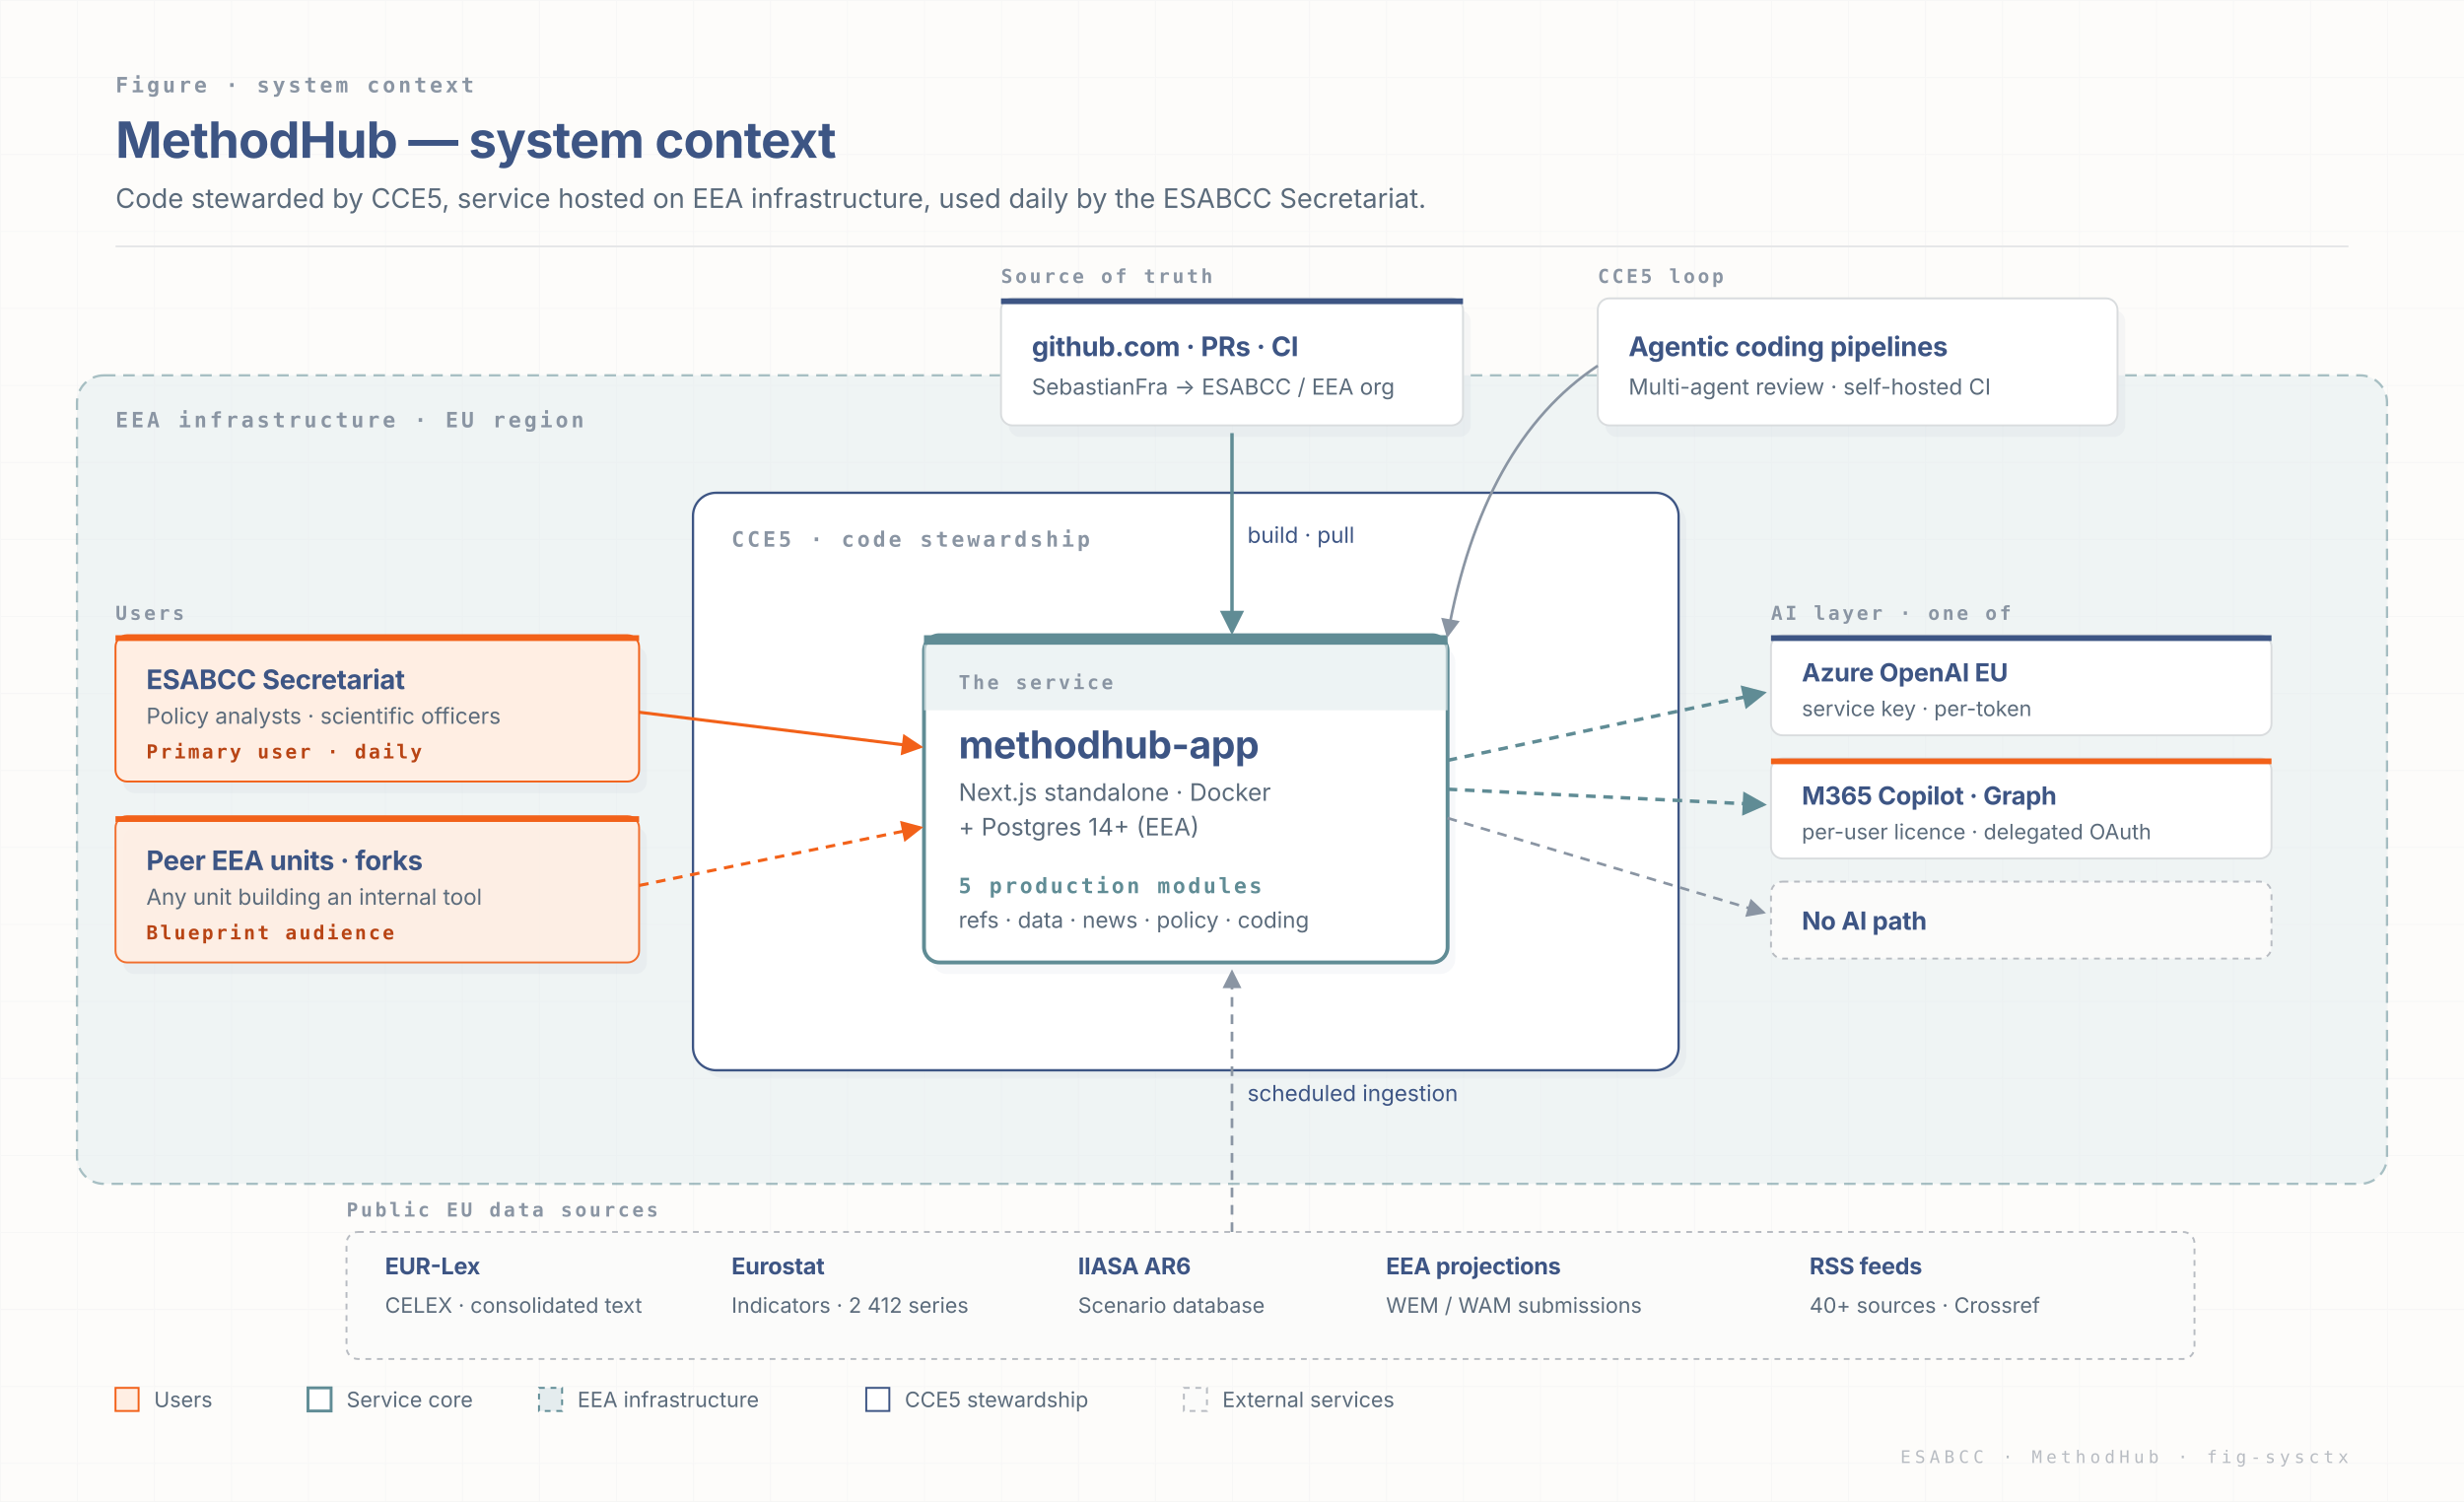
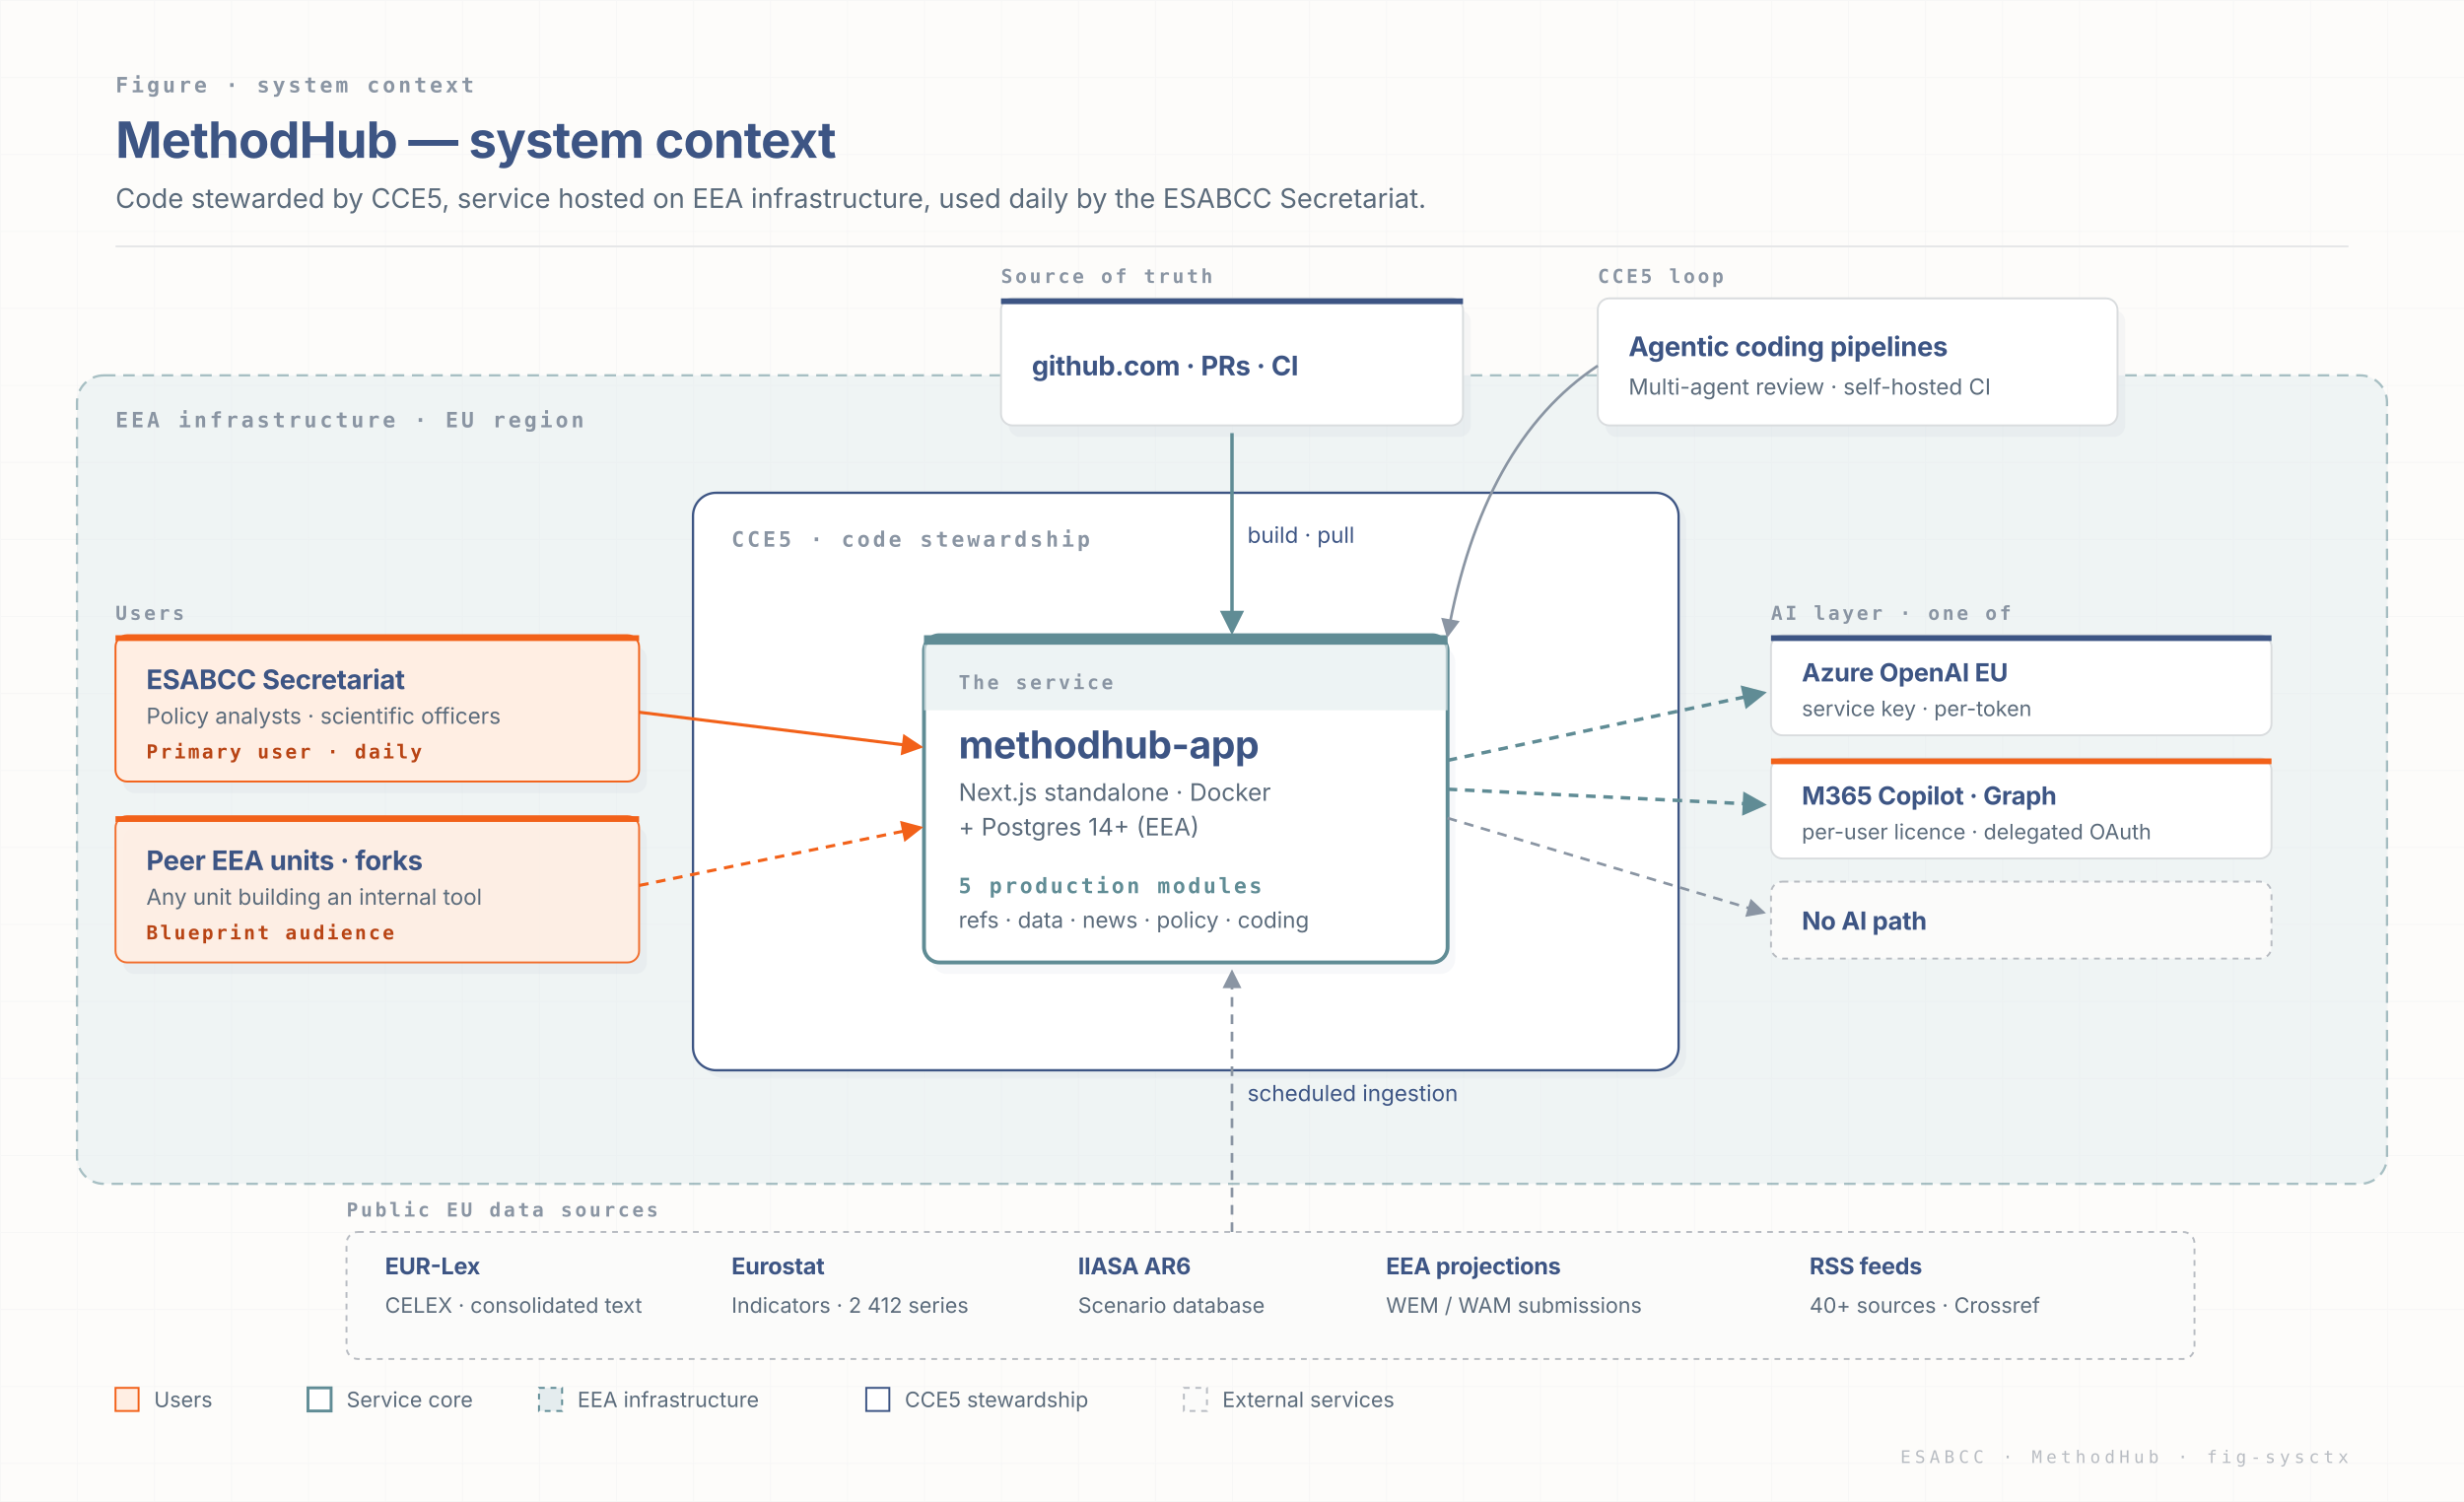
<svg xmlns="http://www.w3.org/2000/svg" viewBox="0 0 1280 780" role="img" aria-label="MethodHub system context — CCE5 stewards the code, EEA hosts the service, the ESABCC Secretariat uses it daily, and peer EEA units can fork it.">
  <defs>
    <style>
      .fig-bg      { fill: #FDFCFA; }
      .fig-grid    { stroke: #F1F2F3; stroke-width: 1; }
      .fig-rule    { stroke: #E6E7E8; stroke-width: 1; }

      .band-eea    { fill: #E4ECEE; stroke: #608C95; stroke-width: 1.2;
                     stroke-dasharray: 6 4; opacity: 0.55; }
      .band-cce5   { fill: #FFFFFF; stroke: #3D5584; stroke-width: 1.2; }
      .band-shadow { fill: rgba(61, 85, 132, 0.04); }

      .core        { fill: #FFFFFF; stroke: #608C95; stroke-width: 2; }
      .core-strip  { fill: #608C95; }
      .core-accent { fill: #E4ECEE; }

      .tile        { fill: #FFFFFF; stroke: #D9DCDE; stroke-width: 1; }
      .tile-ext    { fill: #FBFBFA; stroke: #B8BCC2; stroke-width: 1;
                     stroke-dasharray: 3 3; }
      .tile-user   { fill: #FFEEE3; stroke: #F26119; stroke-width: 1; }
      .tile-strip-user   { fill: #F26119; }
      .tile-strip-github { fill: #3D5584; }

      .h-title     { font-family: "Inter", system-ui, sans-serif;
                     font-weight: 700; fill: #3D5584;
                     letter-spacing: -0.015em; }
      .h-sub       { font-family: "Inter", system-ui, sans-serif;
                     font-weight: 400; fill: #5B6B7B; }
      .k-kicker    { font-family: "JetBrains Mono", monospace;
                     font-weight: 600; fill: #8A95A3;
                     letter-spacing: 0.14em; text-transform: uppercase; }

      .t-title     { font-family: "Inter", system-ui, sans-serif;
                     font-weight: 700; fill: #3D5584;
                     letter-spacing: -0.01em; }
      .t-sub       { font-family: "Inter", system-ui, sans-serif;
                     font-weight: 400; fill: #5B6B7B; }
      .tag-teal    { fill: #608C95; font-family: "JetBrains Mono", monospace;
                     letter-spacing: 0.12em; text-transform: uppercase;
                     font-weight: 600; }
      .tag-amber   { fill: #B84414; font-family: "JetBrains Mono", monospace;
                     letter-spacing: 0.12em; text-transform: uppercase;
                     font-weight: 600; }

      .edge        { stroke: #8A95A3; stroke-width: 1.4; fill: none; }
      .edge-teal   { stroke: #608C95; stroke-width: 1.8; fill: none; }
      .edge-amber  { stroke: #F26119; stroke-width: 1.6; fill: none; }
      .edge-dash   { stroke-dasharray: 5 4; }
      .label       { font-family: "Inter", system-ui, sans-serif;
                     font-size: 11.5px; fill: #3D5584; }

      .watermark   { font-family: "JetBrains Mono", monospace;
                     font-size: 9px; fill: #B8BCC2;
                     letter-spacing: 0.24em; text-transform: uppercase; }
    </style>
    <pattern id="paperGrid" width="40" height="40" patternUnits="userSpaceOnUse">
      <path d="M 40 0 L 0 0 0 40" class="fig-grid" fill="none" />
    </pattern>
    <marker id="arrow" viewBox="0 0 10 10" refX="8.5" refY="5" markerWidth="7" markerHeight="7" orient="auto-start-reverse">
      <path d="M 0 0 L 10 5 L 0 10 z" fill="#8A95A3" />
    </marker>
    <marker id="arrow-teal" viewBox="0 0 10 10" refX="8.5" refY="5" markerWidth="7" markerHeight="7" orient="auto-start-reverse">
      <path d="M 0 0 L 10 5 L 0 10 z" fill="#608C95" />
    </marker>
    <marker id="arrow-amber" viewBox="0 0 10 10" refX="8.5" refY="5" markerWidth="7" markerHeight="7" orient="auto-start-reverse">
      <path d="M 0 0 L 10 5 L 0 10 z" fill="#F26119" />
    </marker>
  </defs>
  <rect class="fig-bg" x="0" y="0" width="1280" height="780" />
  <rect x="0" y="0" width="1280" height="780" fill="url(#paperGrid)" opacity="0.5" />
  <text class="k-kicker" font-size="11" x="60" y="48">Figure · system context</text>
  <text class="h-title" font-size="26" x="60" y="82">MethodHub — system context</text>
  <text class="h-sub" font-size="14" x="60" y="108">Code stewarded by CCE5, service hosted on EEA infrastructure, used daily by the ESABCC Secretariat.</text>
  <line class="fig-rule" x1="60" y1="128" x2="1220" y2="128" />
  <rect class="band-eea" x="40" y="195" width="1200" height="420" rx="14" />
  <text class="k-kicker" font-size="11" x="60" y="222">EEA infrastructure · EU region</text>
  <rect class="band-shadow" x="364" y="260" width="512" height="300" rx="12" />
  <rect class="band-cce5" x="360" y="256" width="512" height="300" rx="12" />
  <text class="k-kicker" font-size="11" x="380" y="284">CCE5 · code stewardship</text>
  <g transform="translate(480, 330)">
    <rect class="band-shadow" x="4" y="6" width="272" height="170" rx="8" />
    <rect class="core" x="0" y="0" width="272" height="170" rx="8" />
    <rect class="core-strip" x="0" y="0" width="272" height="5" />
    <rect class="core-accent" x="0" y="5" width="272" height="34" opacity="0.65" />
    <text class="k-kicker" font-size="10" x="18" y="28">The service</text>
    <text class="t-title" font-size="20" x="18" y="64">methodhub-app</text>
    <text class="t-sub" font-size="12.5" x="18" y="86">Next.js standalone · Docker</text>
    <text class="t-sub" font-size="12.5" x="18" y="104">+ Postgres 14+ (EEA)</text>
    <text class="tag-teal" font-size="11" x="18" y="134">5 production modules</text>
    <text class="t-sub" font-size="11.5" x="18" y="152">refs · data · news · policy · coding</text>
  </g>
  <g transform="translate(60, 330)">
    <text class="k-kicker" font-size="10" x="0" y="-8">Users</text>
    <rect class="band-shadow" x="4" y="6" width="272" height="76" rx="6" />
    <rect class="tile-user" x="0" y="0" width="272" height="76" rx="6" />
    <rect class="tile-strip-user" x="0" y="0" width="272" height="3" />
    <text class="t-title" font-size="14" x="16" y="28">ESABCC Secretariat</text>
    <text class="t-sub" font-size="11.5" x="16" y="46">Policy analysts · scientific officers</text>
    <text class="tag-amber" font-size="10" x="16" y="64">Primary user · daily</text>
    <rect class="band-shadow" x="4" y="100" width="272" height="76" rx="6" />
    <rect class="tile-user" x="0" y="94" width="272" height="76" rx="6" opacity="0.9" />
    <rect class="tile-strip-user" x="0" y="94" width="272" height="3" />
    <text class="t-title" font-size="14" x="16" y="122">Peer EEA units · forks</text>
    <text class="t-sub" font-size="11.5" x="16" y="140">Any unit building an internal tool</text>
    <text class="tag-amber" font-size="10" x="16" y="158">Blueprint audience</text>
  </g>
  <path class="edge-amber" d="M 332 370 L 478 388" marker-end="url(#arrow-amber)" />
  <path class="edge-amber edge-dash" d="M 332 460 L 478 430" marker-end="url(#arrow-amber)" />
  <g transform="translate(520, 155)">
    <text class="k-kicker" font-size="10" x="0" y="-8">Source of truth</text>
    <rect class="band-shadow" x="4" y="6" width="240" height="66" rx="6" />
    <rect class="tile" x="0" y="0" width="240" height="66" rx="6" />
    <rect class="tile-strip-github" x="0" y="0" width="240" height="3" />
-     <text class="t-title" font-size="14" x="16" y="30">github.com · PRs · CI</text>
-     <text class="t-sub" font-size="11.5" x="16" y="50">SebastianFra → ESABCC / EEA org</text>
+     <text class="t-title" font-size="14" x="16" y="40">github.com · PRs · CI</text>
  </g>
  <path class="edge-teal" d="M 640 225 L 640 328" marker-end="url(#arrow-teal)" />
  <text class="label" x="648" y="282">build · pull</text>
  <g transform="translate(830, 155)">
    <text class="k-kicker" font-size="10" x="0" y="-8">CCE5 loop</text>
    <rect class="band-shadow" x="4" y="6" width="270" height="66" rx="6" />
    <rect class="tile" x="0" y="0" width="270" height="66" rx="6" />
    <text class="t-title" font-size="14" x="16" y="30">Agentic coding pipelines</text>
    <text class="t-sub" font-size="11.5" x="16" y="50">Multi-agent review · self-hosted CI</text>
  </g>
  <path class="edge" d="M 830 190 Q 770 230 752 330" marker-end="url(#arrow)" />
  <g transform="translate(920, 330)">
    <text class="k-kicker" font-size="10" x="0" y="-8">AI layer · one of</text>
    <rect class="tile" x="0" y="0" width="260" height="52" rx="6" />
    <rect class="tile-strip-github" x="0" y="0" width="260" height="3" />
    <text class="t-title" font-size="13" x="16" y="24">Azure OpenAI EU</text>
    <text class="t-sub" font-size="11" x="16" y="42">service key · per-token</text>
    <rect class="tile" x="0" y="64" width="260" height="52" rx="6" />
    <rect class="tile-strip-user" x="0" y="64" width="260" height="3" />
    <text class="t-title" font-size="13" x="16" y="88">M365 Copilot · Graph</text>
    <text class="t-sub" font-size="11" x="16" y="106">per-user licence · delegated OAuth</text>
    <rect class="tile-ext" x="0" y="128" width="260" height="40" rx="6" />
    <text class="t-title" font-size="13" x="16" y="153">No AI path</text>
  </g>
  <path class="edge-teal edge-dash" d="M 752 395 L 916 360" marker-end="url(#arrow-teal)" />
  <path class="edge-teal edge-dash" d="M 752 410 L 916 418" marker-end="url(#arrow-teal)" />
  <path class="edge edge-dash" d="M 752 425 L 916 474" marker-end="url(#arrow)" />
  <g transform="translate(180, 640)">
    <text class="k-kicker" font-size="10" x="0" y="-8">Public EU data sources</text>
    <rect class="tile-ext" x="0" y="0" width="960" height="66" rx="6" />
    <g font-family="Inter, system-ui, sans-serif">
      <text class="t-title" font-size="12" x="20" y="22">EUR-Lex</text>
      <text class="t-sub" font-size="11" x="20" y="42">CELEX · consolidated text</text>
      <text class="t-title" font-size="12" x="200" y="22">Eurostat</text>
      <text class="t-sub" font-size="11" x="200" y="42">Indicators · 2 412 series</text>
      <text class="t-title" font-size="12" x="380" y="22">IIASA AR6</text>
      <text class="t-sub" font-size="11" x="380" y="42">Scenario database</text>
      <text class="t-title" font-size="12" x="540" y="22">EEA projections</text>
      <text class="t-sub" font-size="11" x="540" y="42">WEM / WAM submissions</text>
      <text class="t-title" font-size="12" x="760" y="22">RSS feeds</text>
      <text class="t-sub" font-size="11" x="760" y="42">40+ sources · Crossref</text>
    </g>
  </g>
  <path class="edge edge-dash" d="M 640 640 L 640 505" marker-end="url(#arrow)" />
  <text class="label" x="648" y="572">scheduled ingestion</text>
  <g transform="translate(60, 730)">
    <rect x="0" y="-9" width="12" height="12" fill="#FFEEE3" stroke="#F26119" />
    <text class="h-sub" font-size="11" x="20" y="1">Users</text>
    <rect x="100" y="-9" width="12" height="12" fill="#FFFFFF" stroke="#608C95" stroke-width="1.5" />
    <text class="h-sub" font-size="11" x="120" y="1">Service core</text>
    <rect x="220" y="-9" width="12" height="12" fill="#E4ECEE" stroke="#608C95" stroke-dasharray="3 3" />
    <text class="h-sub" font-size="11" x="240" y="1">EEA infrastructure</text>
    <rect x="390" y="-9" width="12" height="12" fill="#FFFFFF" stroke="#3D5584" />
    <text class="h-sub" font-size="11" x="410" y="1">CCE5 stewardship</text>
    <rect x="555" y="-9" width="12" height="12" fill="#FBFBFA" stroke="#B8BCC2" stroke-dasharray="3 3" />
    <text class="h-sub" font-size="11" x="575" y="1">External services</text>
  </g>
  <text class="watermark" x="1220" y="760" text-anchor="end">ESABCC · MethodHub · fig-sysctx</text>
</svg>
